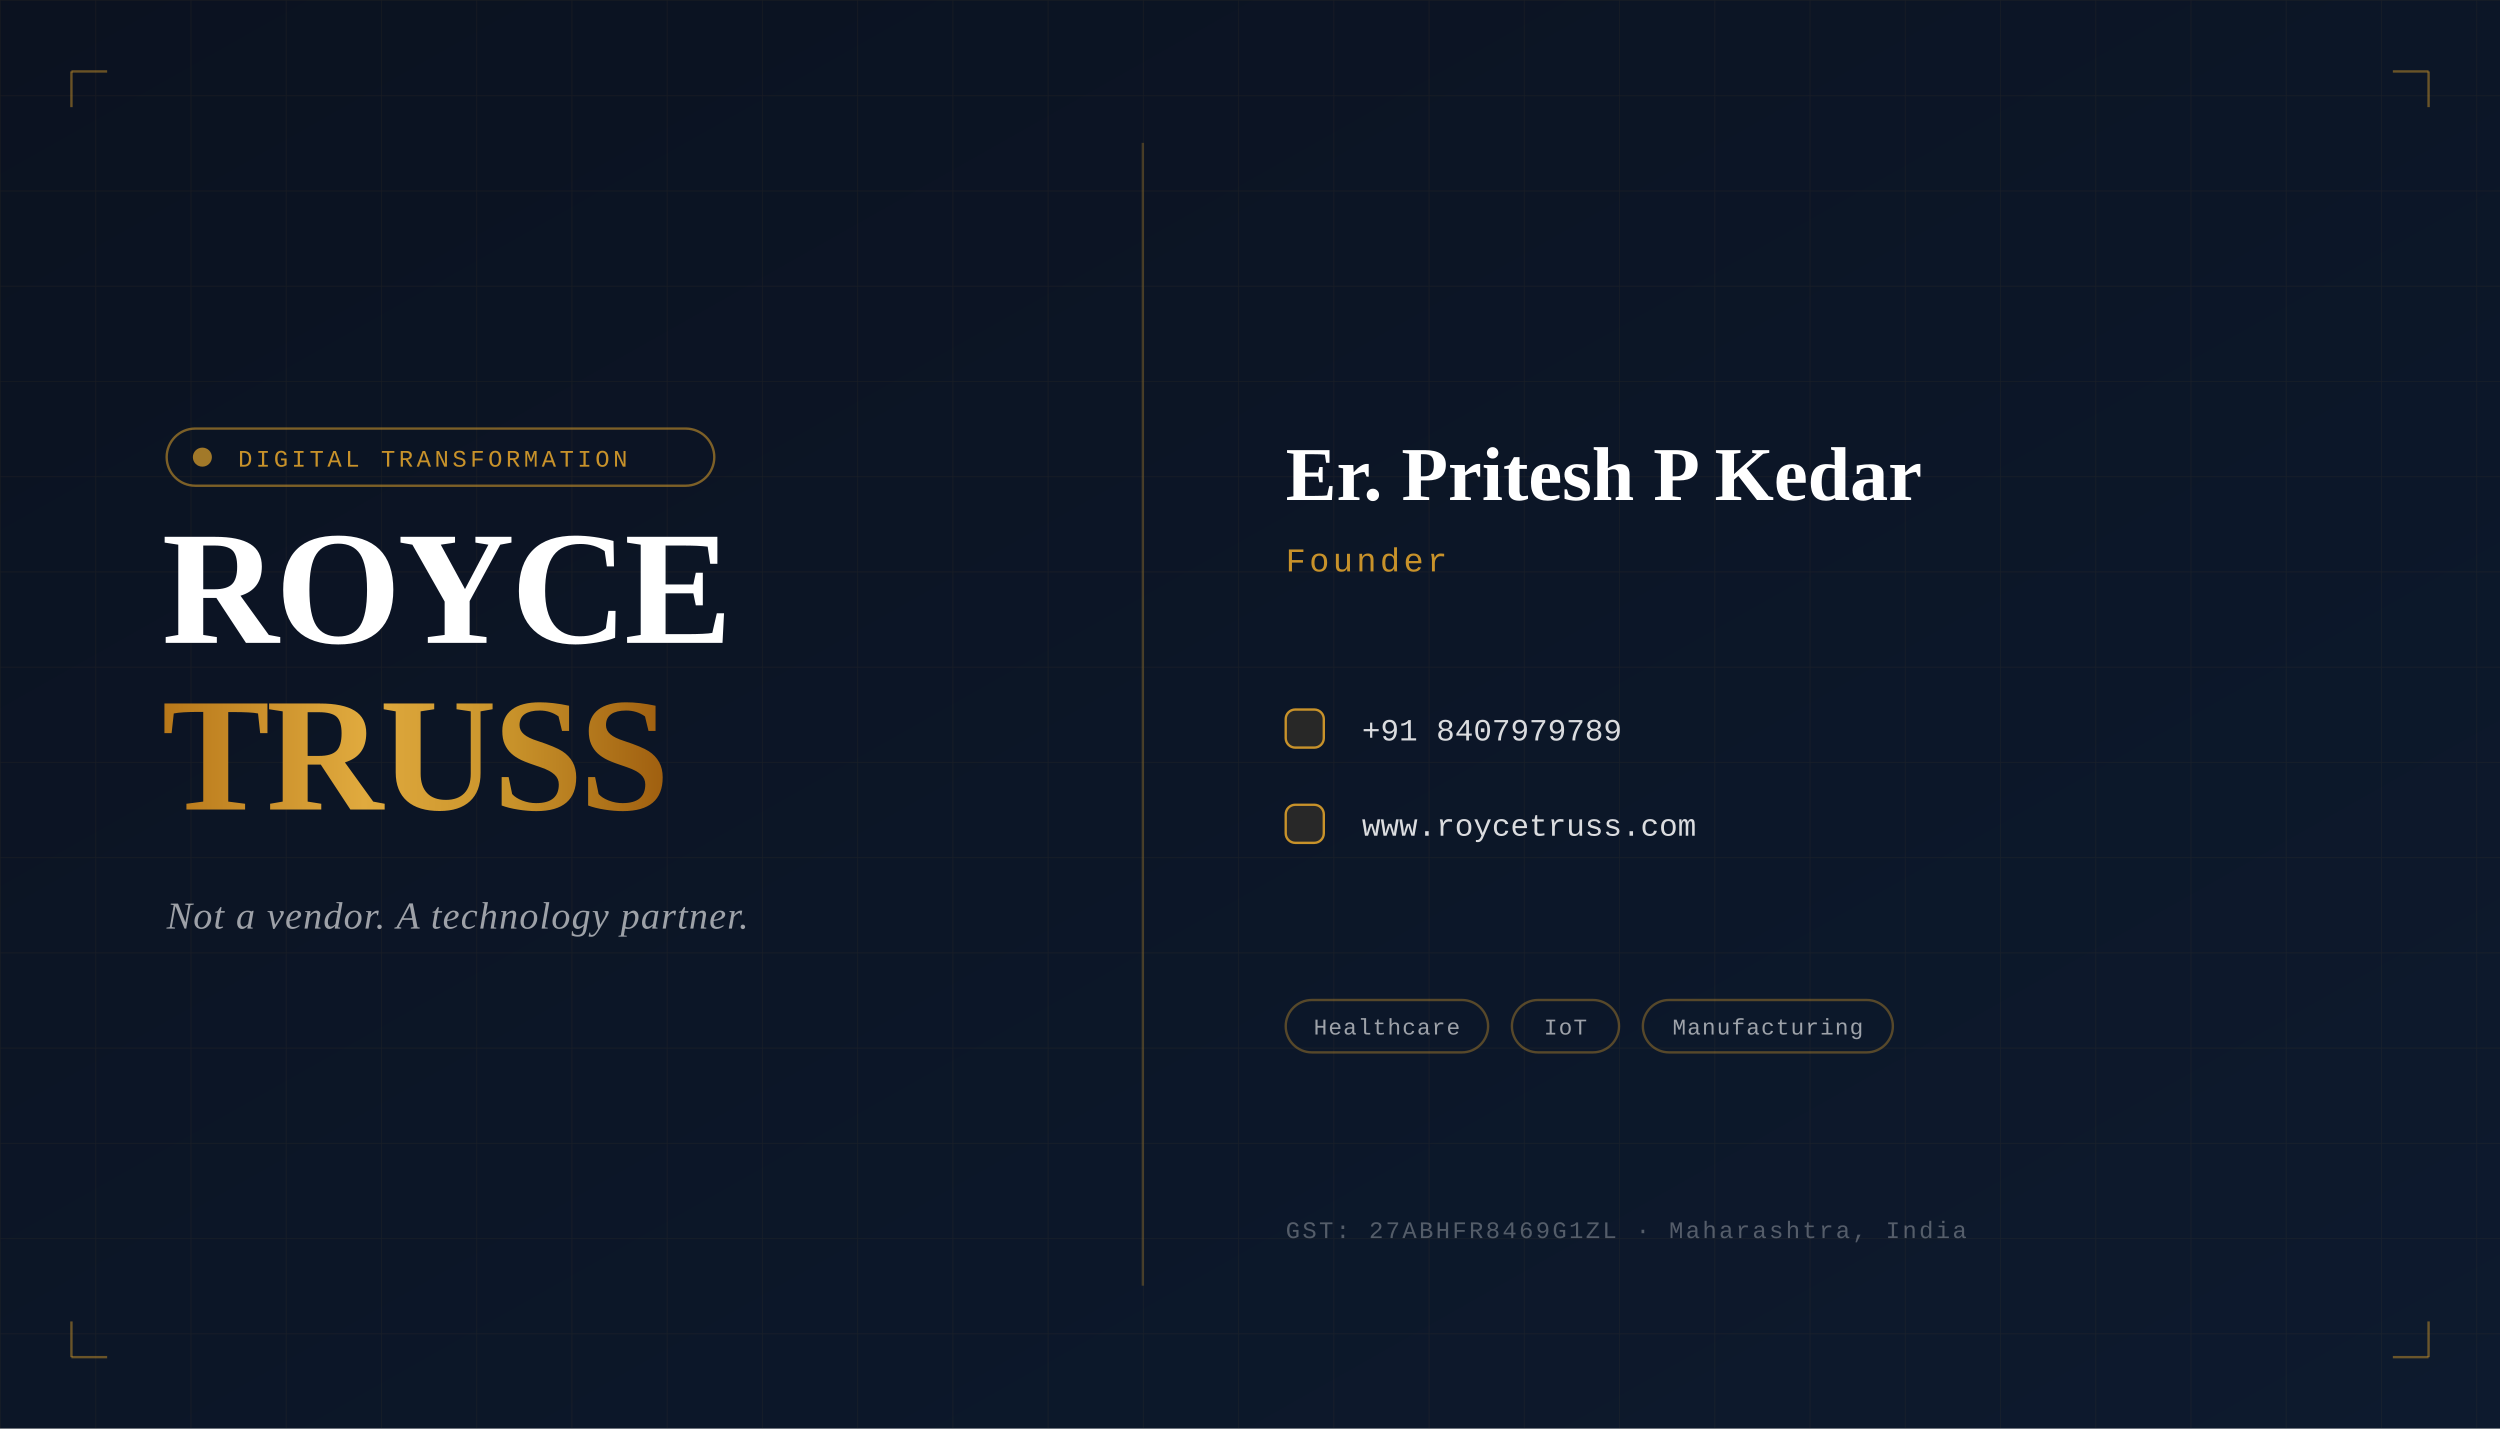
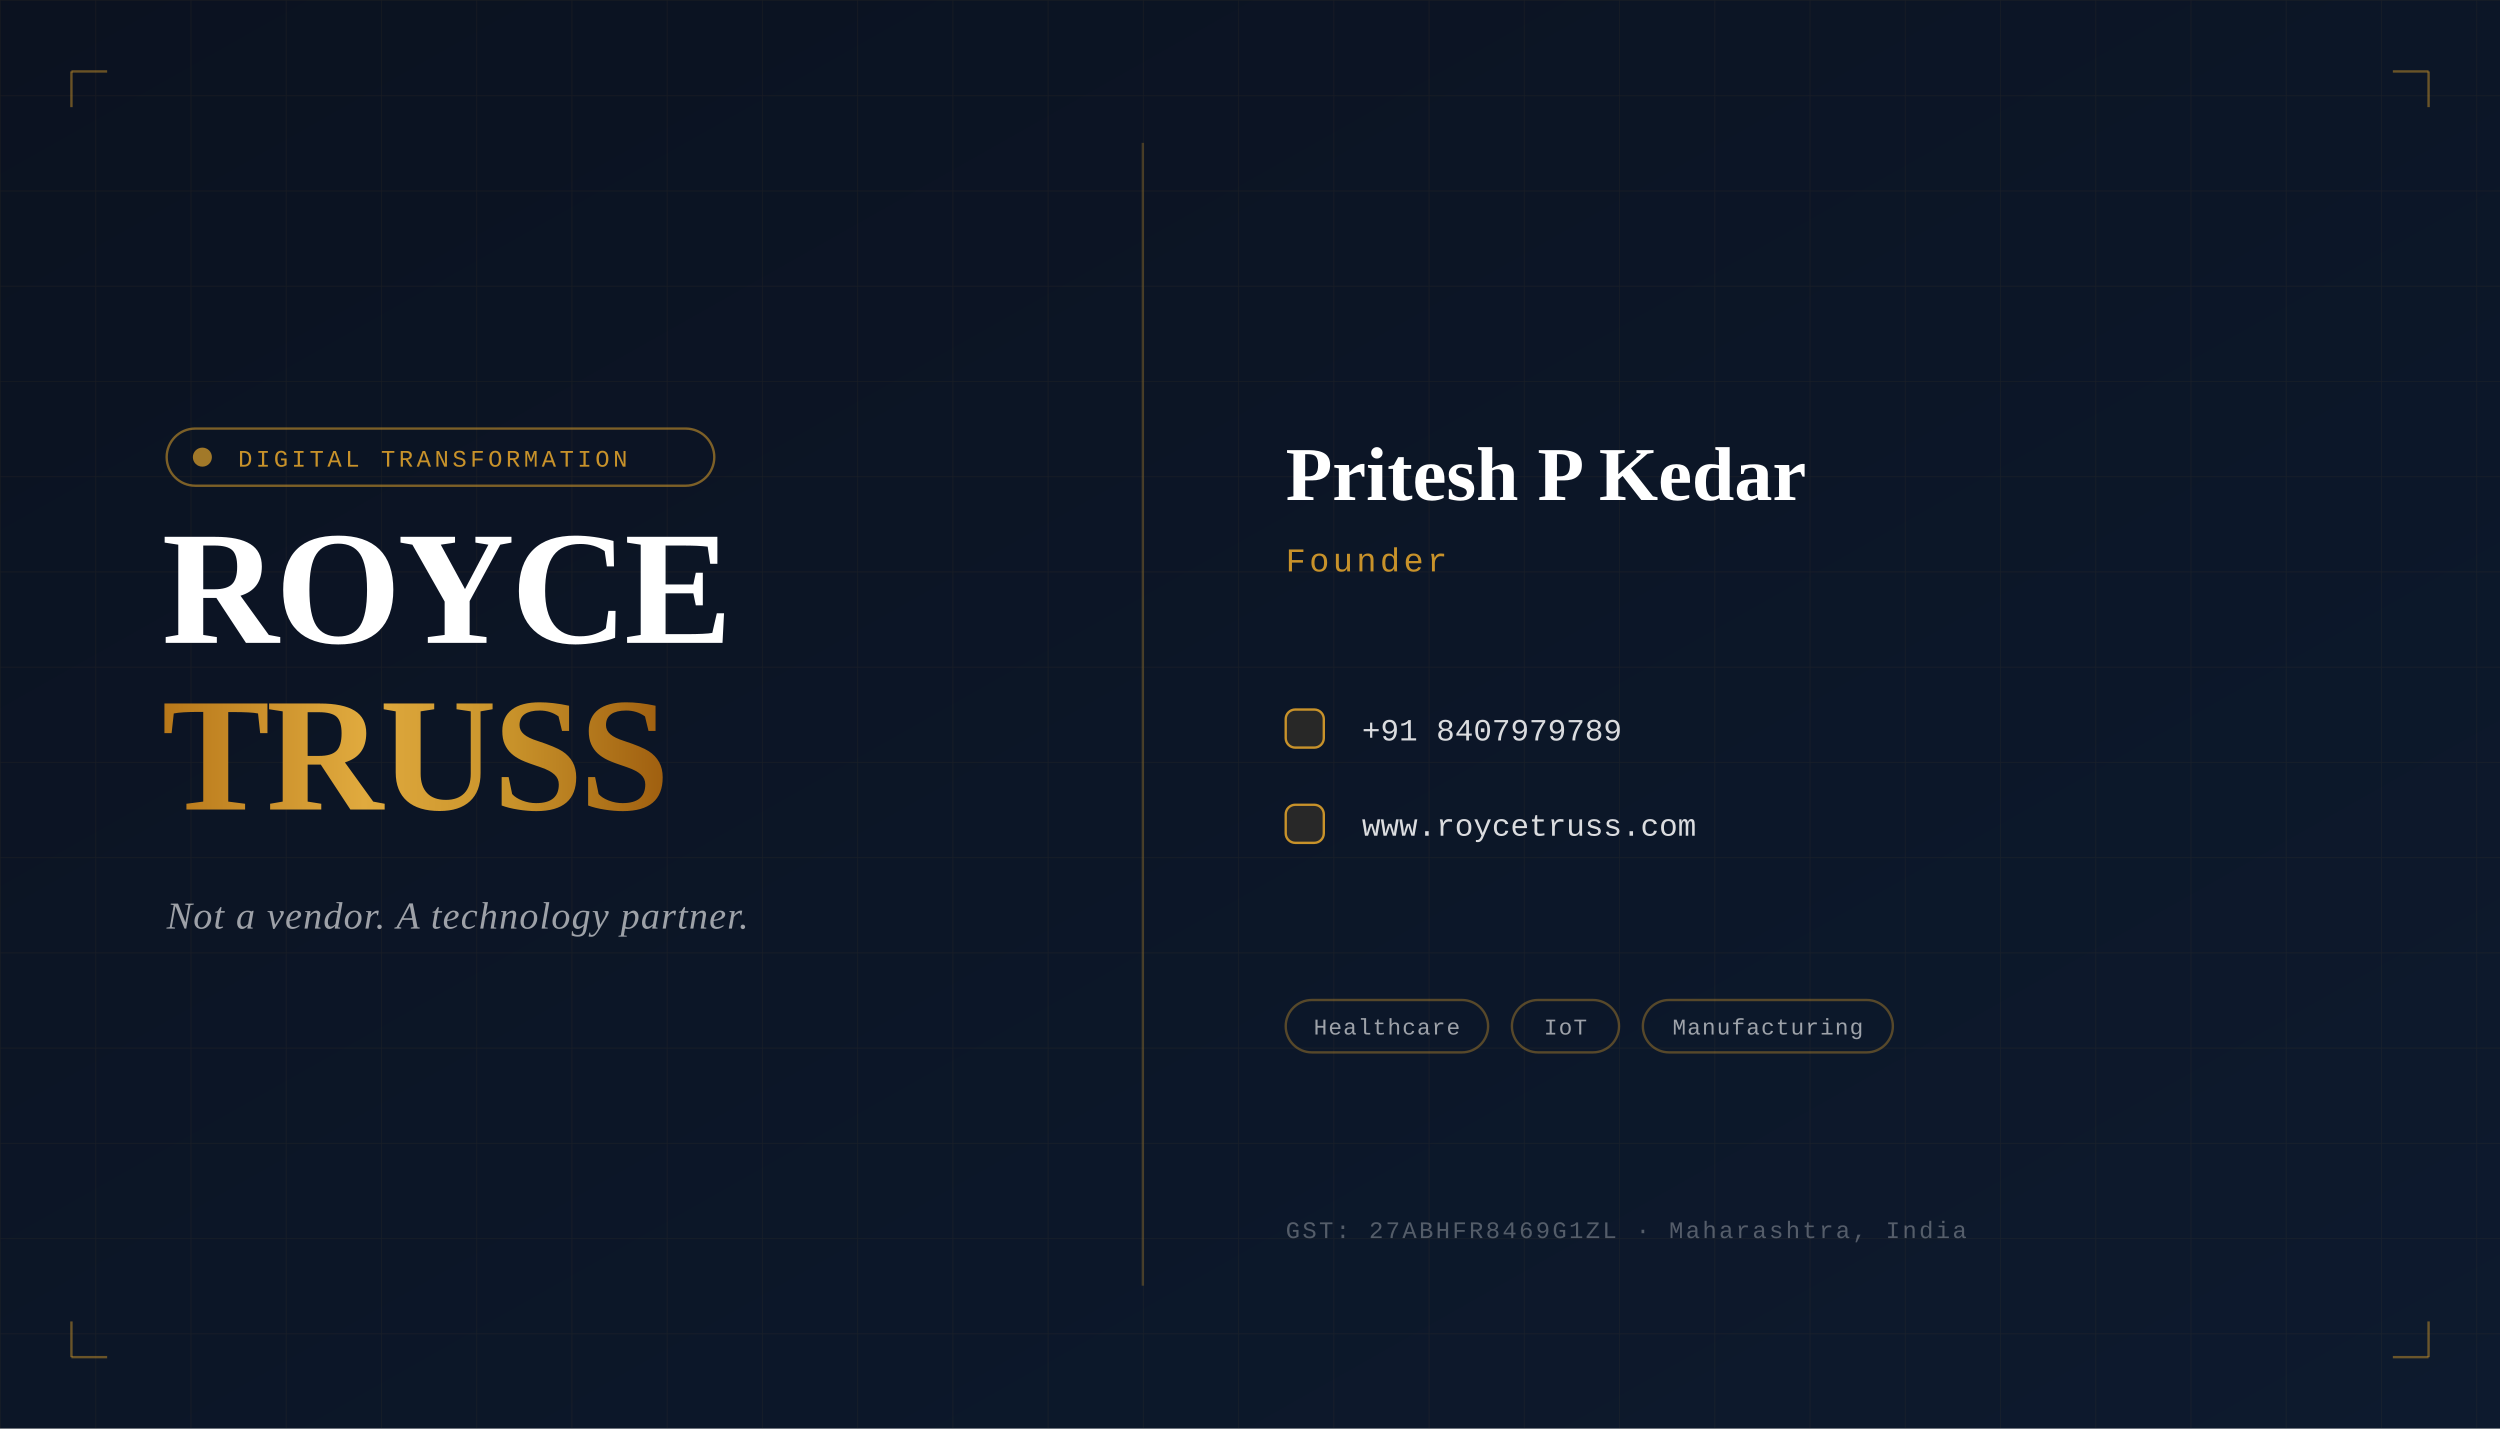
<svg xmlns="http://www.w3.org/2000/svg" viewBox="0 0 1050 600" width="100%" height="100%">
  <defs>
    <linearGradient id="bg" x1="0" y1="0" x2="1" y2="1">
      <stop offset="0%" stop-color="#0B1220" />
      <stop offset="100%" stop-color="#0D1A2E" />
    </linearGradient>
    <linearGradient id="goldGrad" x1="0" y1="0" x2="1" y2="0">
      <stop offset="0%" stop-color="#B8781A" />
      <stop offset="40%" stop-color="#E0AA3E" />
      <stop offset="70%" stop-color="#C8922A" />
      <stop offset="100%" stop-color="#A06010" />
    </linearGradient>
    <pattern id="gridPattern" width="40" height="40" patternUnits="userSpaceOnUse">
      <path d="M 40 0 L 0 0 0 40" fill="none" stroke="#C8922A" stroke-width="0.5" stroke-opacity="0.08" />
    </pattern>
  </defs>
  <rect width="1050" height="600" fill="url(#bg)" />
  <rect width="1050" height="600" fill="url(#gridPattern)" />
  <line x1="480" y1="60" x2="480" y2="540" stroke="#C8922A" stroke-width="1" opacity="0.3" />
  <rect x="70" y="180" width="230" height="24" rx="12" fill="none" stroke="#C8922A" stroke-width="1" opacity="0.6" />
  <circle cx="85" cy="192" r="4" fill="#C8922A" opacity="0.8" />
  <text x="100" y="196" font-family="'Courier New', monospace" font-size="10" fill="#C8922A" letter-spacing="1.5">DIGITAL TRANSFORMATION</text>
  <text x="68" y="270" font-family="Georgia, 'Times New Roman', serif" font-size="68" font-weight="700" fill="#FFFFFF" letter-spacing="-1.5">ROYCE</text>
  <text x="68" y="340" font-family="Georgia, 'Times New Roman', serif" font-size="68" font-weight="700" fill="url(#goldGrad)" letter-spacing="-1.5">TRUSS</text>
  <text x="70" y="390" font-family="Georgia, 'Times New Roman', serif" font-size="16" font-style="italic" fill="#FFFFFF" opacity="0.6" letter-spacing="0.5">Not a vendor. A technology partner.</text>
-   <text x="540" y="210" font-family="Georgia, 'Times New Roman', serif" font-size="32" font-weight="700" fill="#FFFFFF">Er. Pritesh P Kedar</text>
+   <text x="540" y="210" font-family="Georgia, 'Times New Roman', serif" font-size="32" font-weight="700" fill="#FFFFFF"> Pritesh P Kedar</text>
  <text x="540" y="240" font-family="'Courier New', monospace" font-size="14" fill="#C8922A" letter-spacing="1.5">Founder</text>
  <g transform="translate(540, 310)">
    <rect x="0" y="-12" width="16" height="16" rx="4" fill="#C8922A" fill-opacity="0.15" stroke="#C8922A" stroke-width="1" />
    <text x="32" y="1" font-family="'Courier New', monospace" font-size="13" fill="#FFFFFF" opacity="0.85">+91 8407979789</text>
  </g>
  <g transform="translate(540, 350)">
    <rect x="0" y="-12" width="16" height="16" rx="4" fill="#C8922A" fill-opacity="0.15" stroke="#C8922A" stroke-width="1" />
    <text x="32" y="1" font-family="'Courier New', monospace" font-size="13" fill="#FFFFFF" opacity="0.85">www.roycetruss.com</text>
  </g>
  <rect x="540" y="420" width="85" height="22" rx="11" fill="none" stroke="#C8922A" stroke-width="1" opacity="0.4" />
  <text x="582.5" y="434.5" text-anchor="middle" font-family="'Courier New', monospace" font-size="9.5" fill="#FFFFFF" opacity="0.6" letter-spacing="0.5">Healthcare</text>
  <rect x="635" y="420" width="45" height="22" rx="11" fill="none" stroke="#C8922A" stroke-width="1" opacity="0.4" />
  <text x="657.5" y="434.5" text-anchor="middle" font-family="'Courier New', monospace" font-size="9.5" fill="#FFFFFF" opacity="0.6" letter-spacing="0.5">IoT</text>
  <rect x="690" y="420" width="105" height="22" rx="11" fill="none" stroke="#C8922A" stroke-width="1" opacity="0.4" />
  <text x="742.5" y="434.5" text-anchor="middle" font-family="'Courier New', monospace" font-size="9.5" fill="#FFFFFF" opacity="0.6" letter-spacing="0.5">Manufacturing</text>
  <text x="540" y="520" font-family="'Courier New', monospace" font-size="10" fill="#FFFFFF" opacity="0.3" letter-spacing="1">GST: 27ABHFR8469G1ZL · Maharashtra, India</text>
  <line x1="30" y1="30" x2="45" y2="30" stroke="#C8922A" stroke-width="1" opacity="0.5" />
  <line x1="30" y1="30" x2="30" y2="45" stroke="#C8922A" stroke-width="1" opacity="0.5" />
  <line x1="1020" y1="30" x2="1005" y2="30" stroke="#C8922A" stroke-width="1" opacity="0.5" />
  <line x1="1020" y1="30" x2="1020" y2="45" stroke="#C8922A" stroke-width="1" opacity="0.5" />
  <line x1="30" y1="570" x2="45" y2="570" stroke="#C8922A" stroke-width="1" opacity="0.5" />
  <line x1="30" y1="570" x2="30" y2="555" stroke="#C8922A" stroke-width="1" opacity="0.5" />
  <line x1="1020" y1="570" x2="1005" y2="570" stroke="#C8922A" stroke-width="1" opacity="0.5" />
  <line x1="1020" y1="570" x2="1020" y2="555" stroke="#C8922A" stroke-width="1" opacity="0.5" />
</svg>
